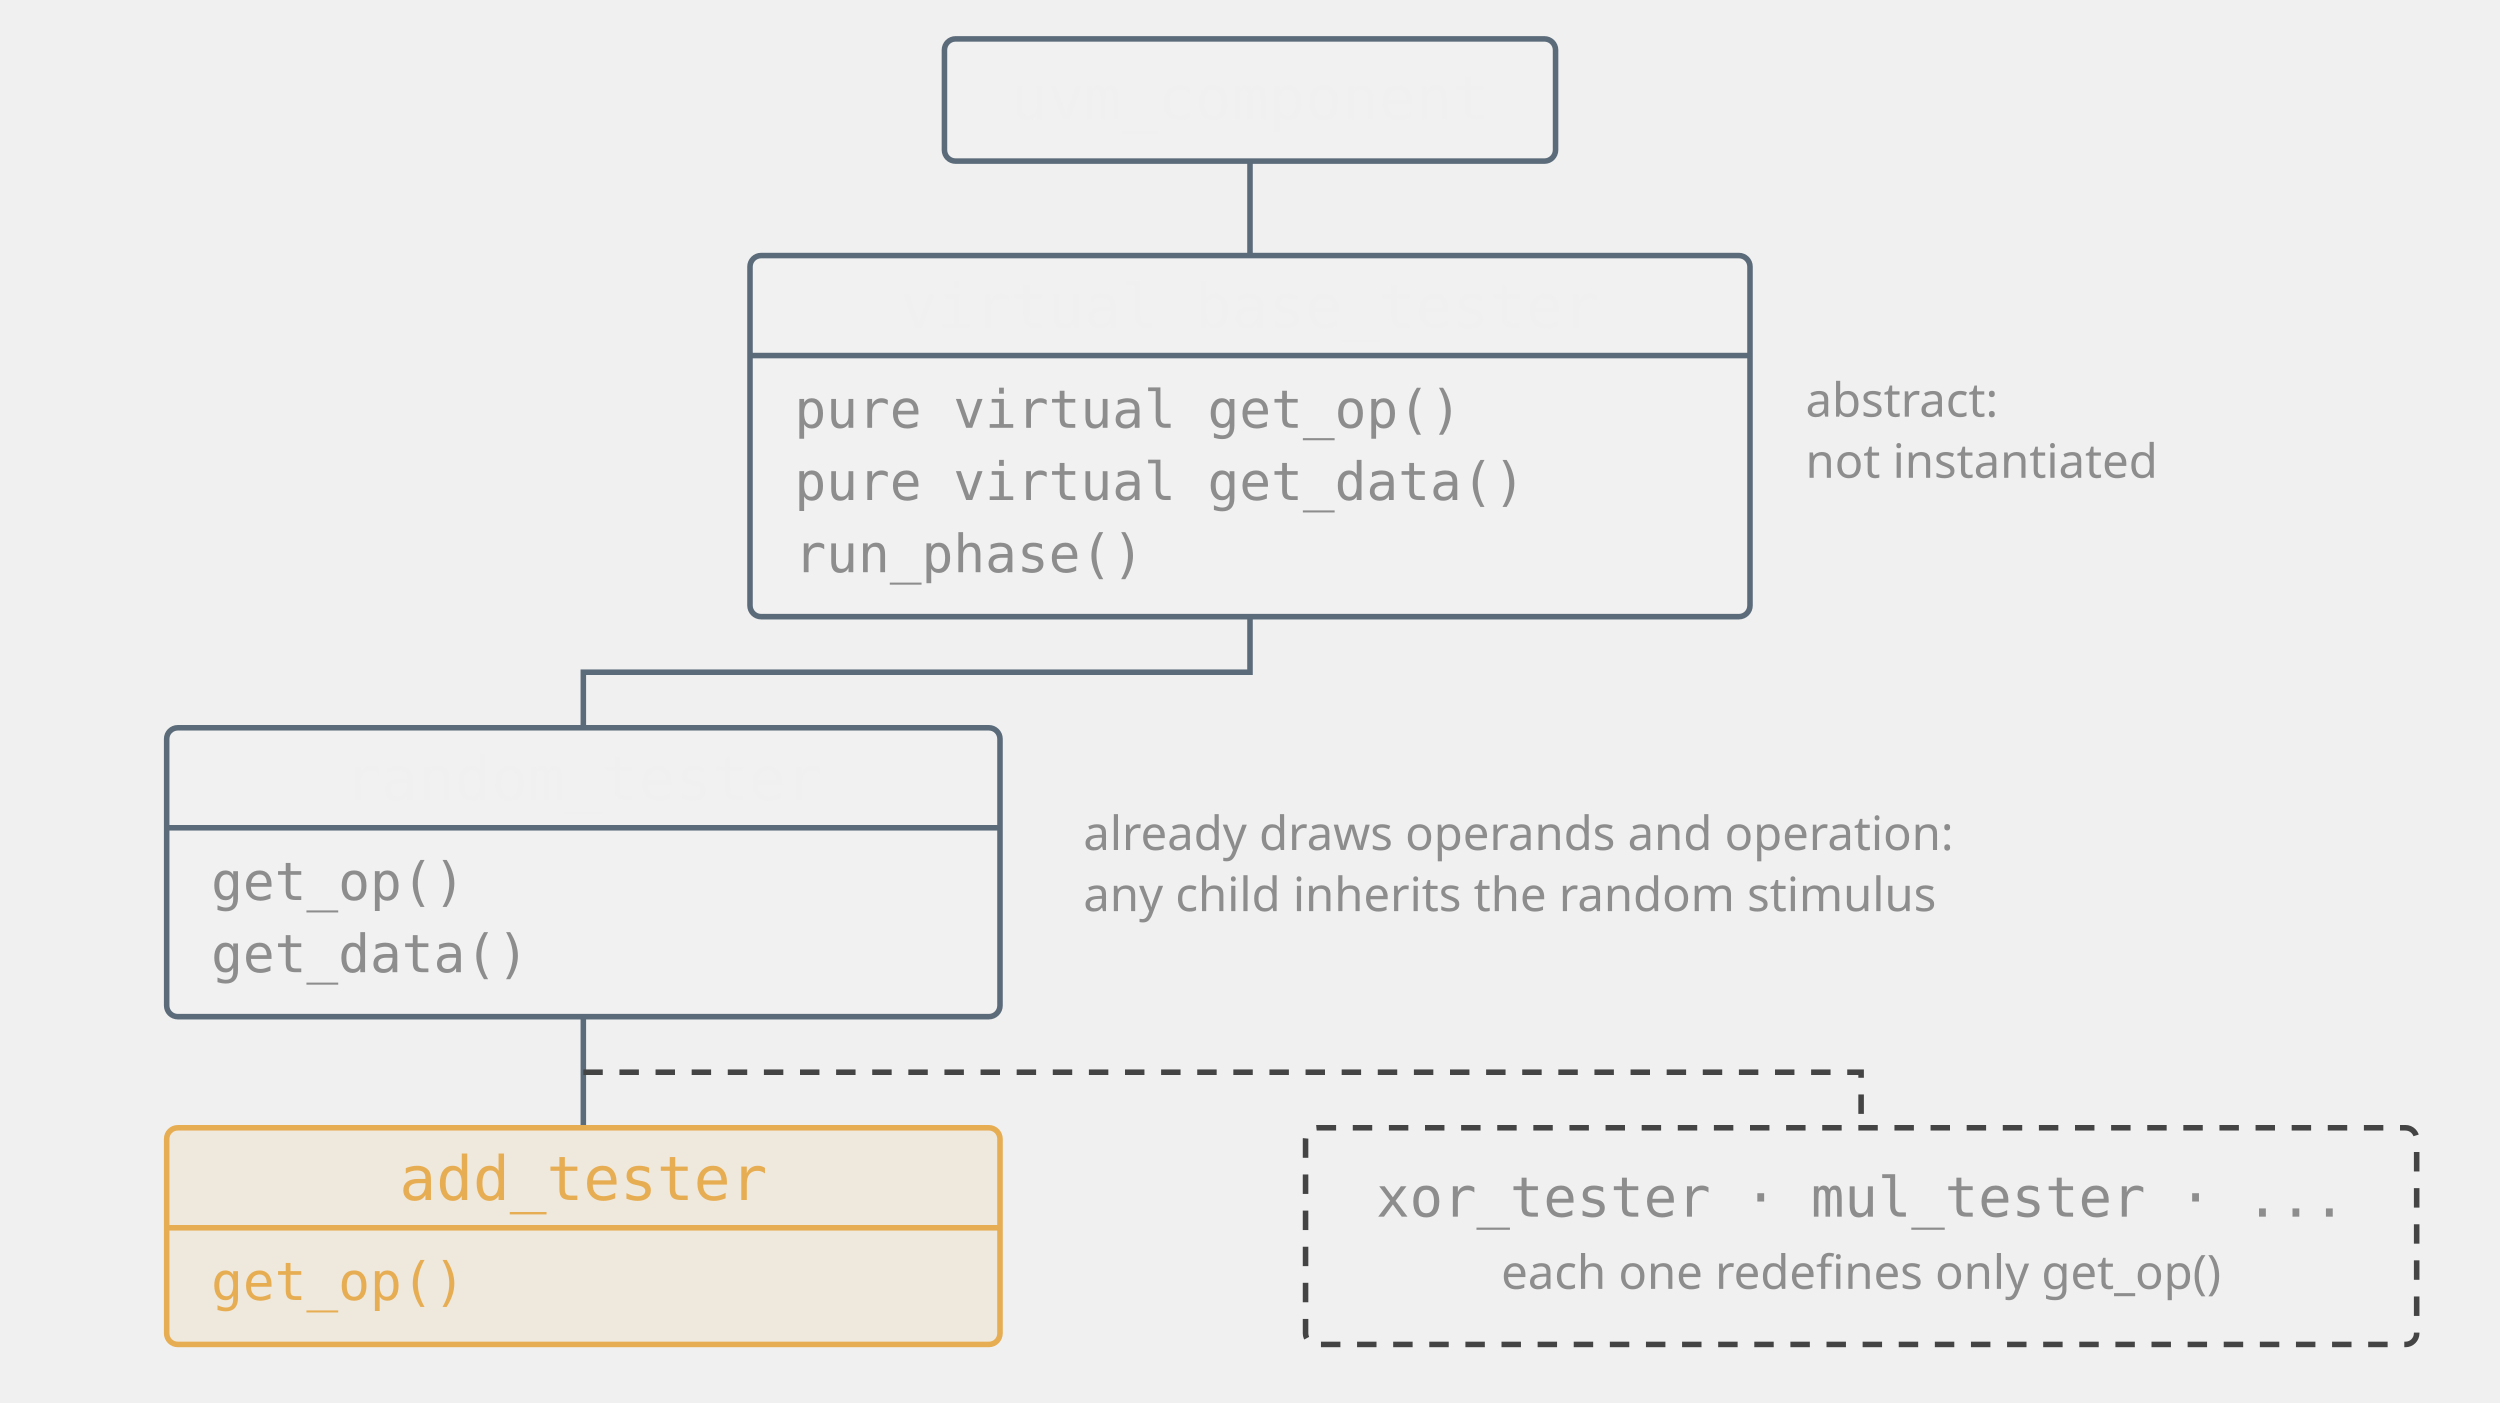
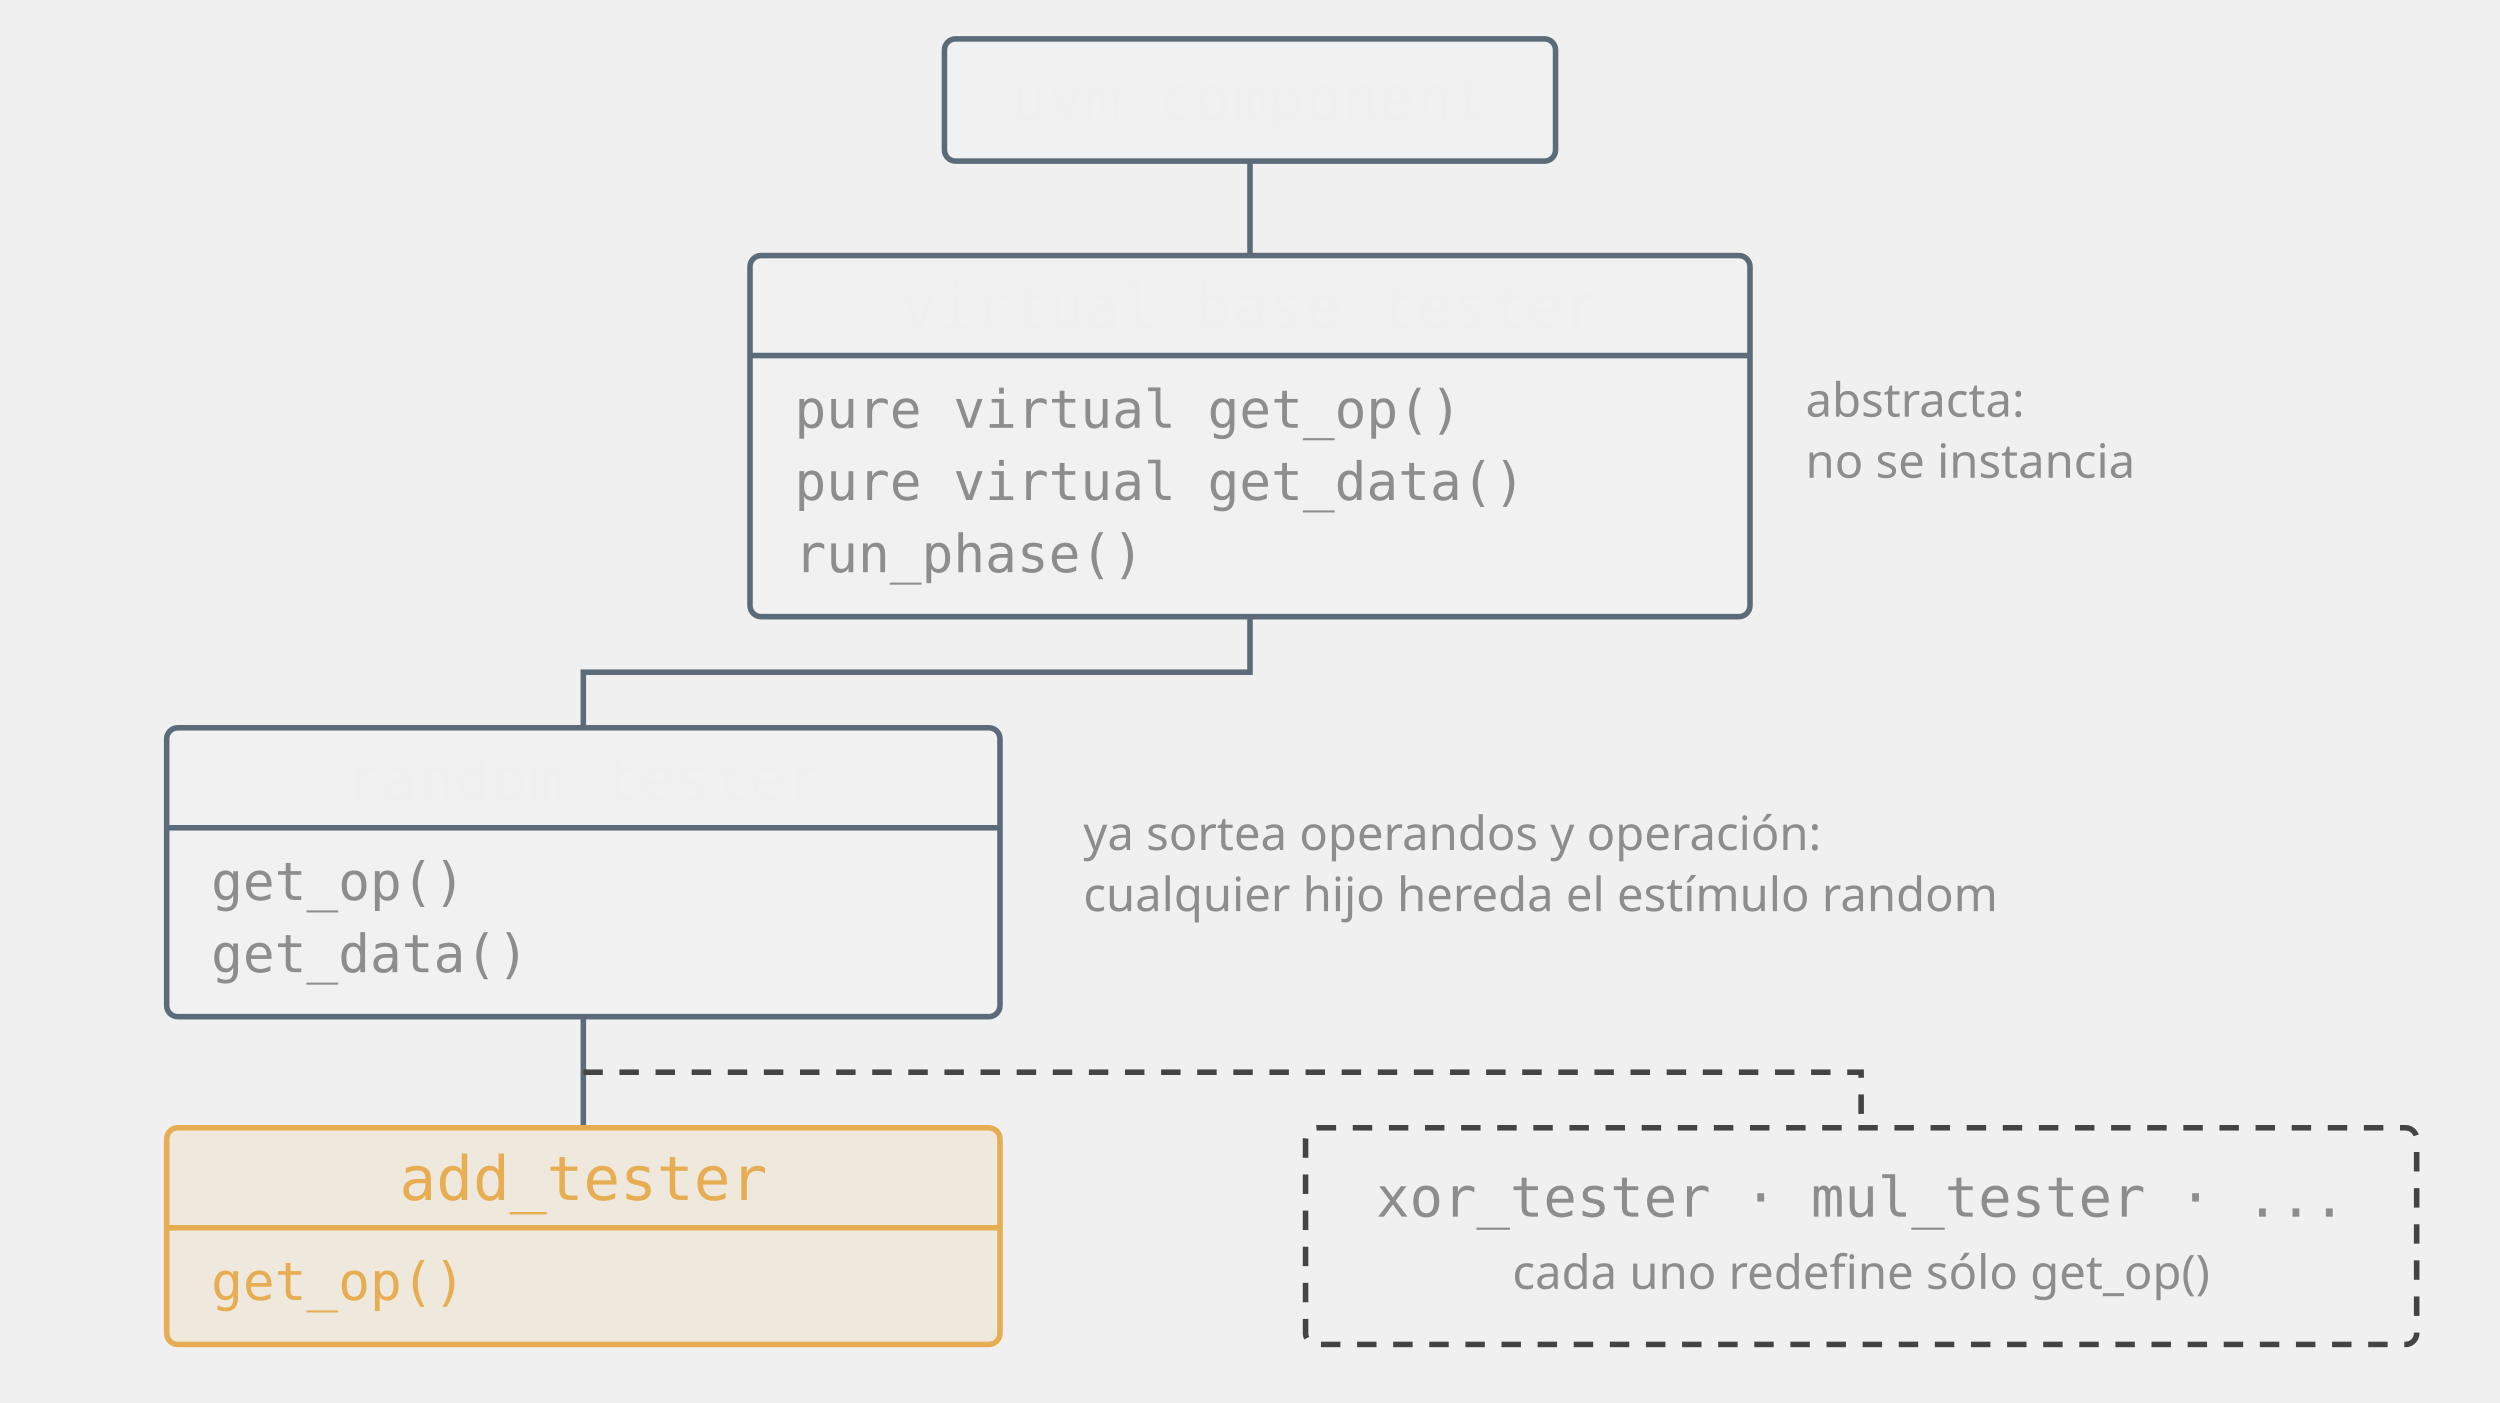
<svg xmlns="http://www.w3.org/2000/svg" viewBox="0 0 900 505" font-family="IBM Plex Sans, system-ui, sans-serif">
  <rect x="340" y="14" width="220" height="44" rx="4" fill="#ffffff" fill-opacity="0.06" stroke="#5b6b7a" stroke-width="2" />
  <text x="450" y="43" text-anchor="middle" fill="#f0f0f0" font-size="22" font-family="IBM Plex Mono, ui-monospace, monospace">uvm_component</text>
  <g fill="none" stroke="#5b6b7a" stroke-width="2">
    <path d="M450,58 V92" />
    <path d="M450,222 V242 H210 V262" />
    <path d="M210,366 V406" />
  </g>
  <rect x="270" y="92" width="360" height="130" rx="4" fill="#ffffff" fill-opacity="0.06" stroke="#5b6b7a" stroke-width="2" />
  <text x="450" y="118" text-anchor="middle" fill="#f0f0f0" font-size="22" font-family="IBM Plex Mono, ui-monospace, monospace">virtual base_tester</text>
  <path d="M270,128 H630" stroke="#5b6b7a" stroke-width="2" />
  <text x="286" y="154" fill="#8d8d8d" font-size="19" font-family="IBM Plex Mono, ui-monospace, monospace">pure virtual get_op()</text>
  <text x="286" y="180" fill="#8d8d8d" font-size="19" font-family="IBM Plex Mono, ui-monospace, monospace">pure virtual get_data()</text>
  <text x="286" y="206" fill="#8d8d8d" font-size="19" font-family="IBM Plex Mono, ui-monospace, monospace">run_phase()</text>
-   <text x="650" y="150" fill="#8d8d8d" font-size="17">abstract:</text>
-   <text x="650" y="172" fill="#8d8d8d" font-size="17">not instantiated</text>
+   <text x="650" y="150" fill="#8d8d8d" font-size="17">abstracta:</text>
+   <text x="650" y="172" fill="#8d8d8d" font-size="17">no se instancia</text>
  <rect x="60" y="262" width="300" height="104" rx="4" fill="#ffffff" fill-opacity="0.06" stroke="#5b6b7a" stroke-width="2" />
  <text x="210" y="288" text-anchor="middle" fill="#f0f0f0" font-size="22" font-family="IBM Plex Mono, ui-monospace, monospace">random_tester</text>
  <path d="M60,298 H360" stroke="#5b6b7a" stroke-width="2" />
  <text x="76" y="324" fill="#8d8d8d" font-size="19" font-family="IBM Plex Mono, ui-monospace, monospace">get_op()</text>
  <text x="76" y="350" fill="#8d8d8d" font-size="19" font-family="IBM Plex Mono, ui-monospace, monospace">get_data()</text>
-   <text x="390" y="306" fill="#8d8d8d" font-size="17">already draws operands and operation:</text>
-   <text x="390" y="328" fill="#8d8d8d" font-size="17">any child inherits the random stimulus</text>
+   <text x="390" y="306" fill="#8d8d8d" font-size="17">ya sortea operandos y operación:</text>
+   <text x="390" y="328" fill="#8d8d8d" font-size="17">cualquier hijo hereda el estímulo random</text>
  <rect x="60" y="406" width="300" height="78" rx="4" fill="#e7ad52" fill-opacity="0.12" stroke="#e7ad52" stroke-width="2" />
  <text x="210" y="432" text-anchor="middle" fill="#e7ad52" font-size="22" font-family="IBM Plex Mono, ui-monospace, monospace">add_tester</text>
  <path d="M60,442 H360" stroke="#e7ad52" stroke-width="2" />
  <text x="76" y="468" fill="#e7ad52" font-size="19" font-family="IBM Plex Mono, ui-monospace, monospace">get_op()</text>
  <path d="M210,386 H670 V406" fill="none" stroke="#444" stroke-width="2" stroke-dasharray="7 6" />
  <rect x="470" y="406" width="400" height="78" rx="4" fill="none" stroke="#444" stroke-width="2" stroke-dasharray="7 6" />
  <text x="670" y="438" text-anchor="middle" fill="#8d8d8d" font-size="20" font-family="IBM Plex Mono, ui-monospace, monospace">xor_tester · mul_tester · ...</text>
-   <text x="670" y="464" text-anchor="middle" fill="#8d8d8d" font-size="17">each one redefines only get_op()</text>
+   <text x="670" y="464" text-anchor="middle" fill="#8d8d8d" font-size="17">cada uno redefine sólo get_op()</text>
</svg>
